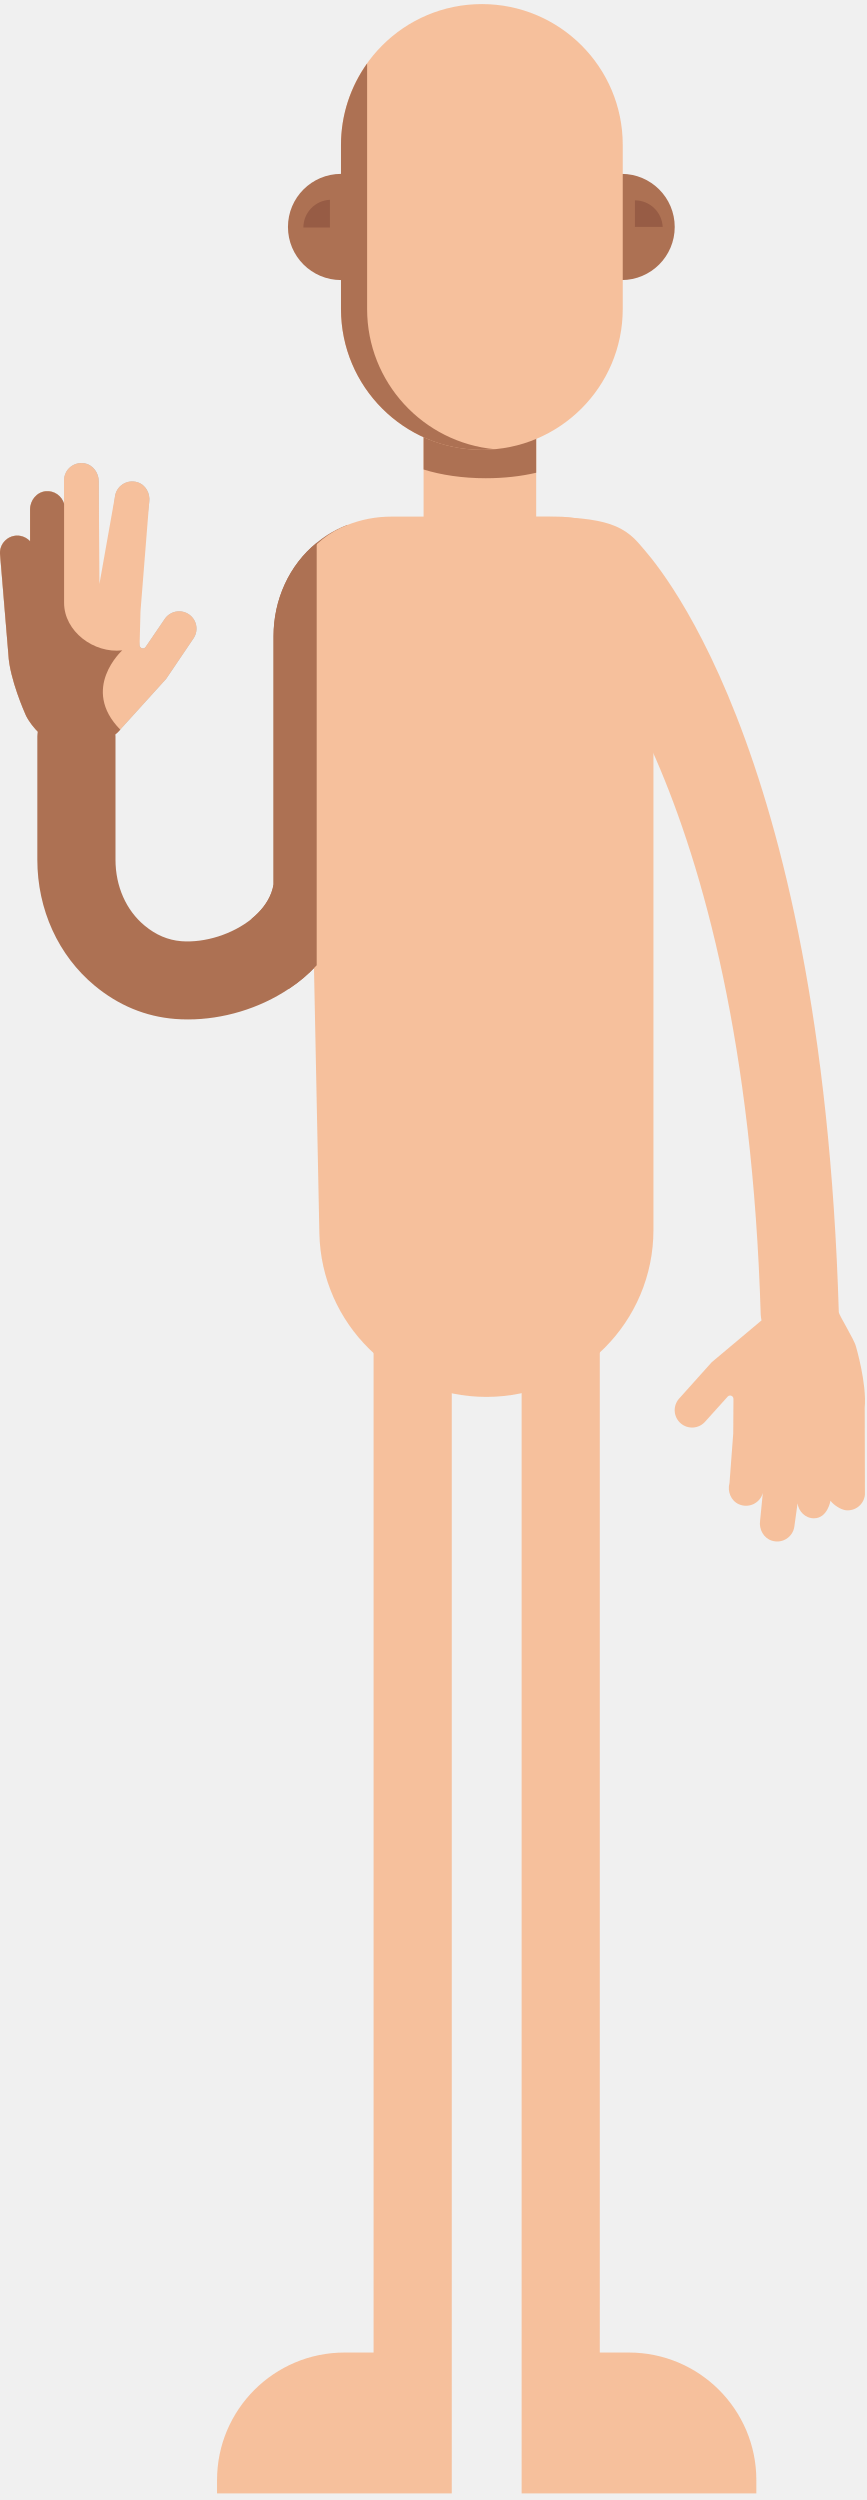
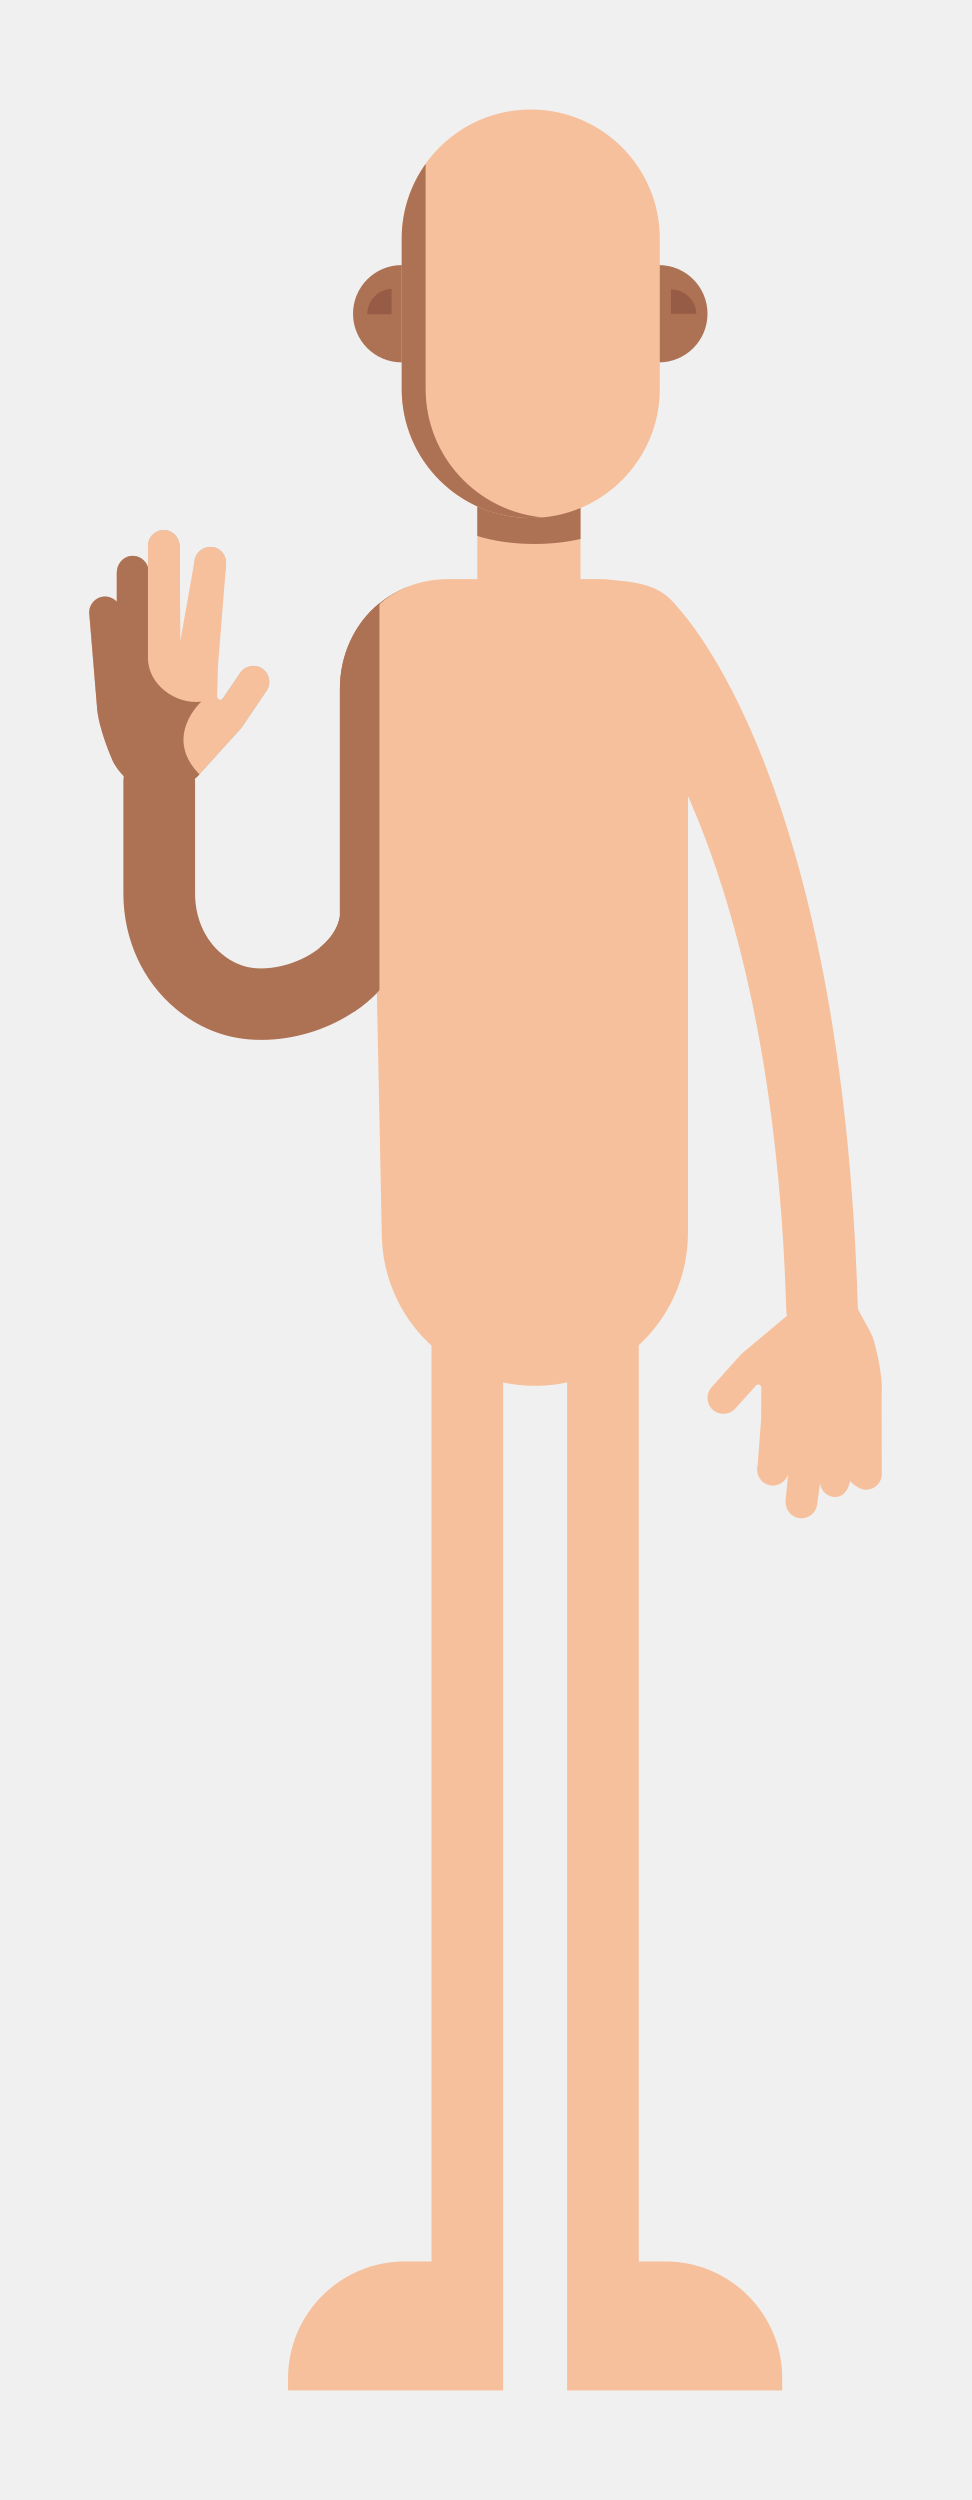
- <svg xmlns="http://www.w3.org/2000/svg" width="123" height="355" viewBox="0 0 123 355" fill="none">
-   <g clip-path="url(#clip0_310_2)">
-     <path d="M15.29 103.16C15.27 103.46 15.3 103.5 15.31 103.42C15.3 103.32 15.3 103.24 15.3 103.19C15.3 103.17 15.3 103.17 15.29 103.16Z" fill="#BDBDBD" />
-     <path d="M26.76 87.19C25.61 86.46 24.09 86.8 23.35 87.95L20.68 91.87C20.44 92.23 19.88 92.09 19.82 91.67L19.19 86.81L21.2 71.27C21.36 70.06 20.68 68.82 19.51 68.47C18.01 68.02 16.52 69.02 16.33 70.51L14.14 87.48L14.03 87.49V68.35C14.03 67.12 13.19 65.98 11.98 65.78C10.43 65.53 9.1 66.71 9.1 68.21V71.53C8.79 70.43 7.73 69.63 6.5 69.75C5.21 69.87 4.27 71.05 4.27 72.35V76.86C3.79 76.34 3.11 76.02 2.37 76.05C1.01 76.1 -0.05 77.25 -0 78.61L1.2 92.94C1.36 96.38 3.6 101.36 3.6 101.36C3.98 102.34 5.65 104.63 6.64 104.63C6.93 104.63 6.5 102.89 6.79 102.78C7.5 102.51 8 101.94 8.23 101.28C8.69 101.7 9.28 101.96 9.9 101.96C10.23 101.96 10.56 101.89 10.88 101.75C11.18 101.62 11.44 101.44 11.65 101.22C11.98 102.26 12.94 102.95 13.99 102.95C14.21 102.95 14.43 102.92 14.65 102.86C15.08 102.74 15.24 102.95 15.3 103.15C15.3 103.14 15.3 103.13 15.3 103.12C15.3 103.12 15.3 103.15 15.31 103.18C15.33 103.28 15.33 103.36 15.32 103.41C15.37 104.03 15.62 105.31 17.08 103.59L23.6 96.39L27.52 90.59C28.25 89.44 27.91 87.92 26.76 87.19Z" fill="#BDBDBD" />
-     <path d="M26.76 87.19C25.61 86.46 24.09 86.8 23.35 87.95L20.68 91.87C20.44 92.23 19.88 92.09 19.82 91.67L19.95 86.81L21.19 71.27C21.35 70.06 20.67 68.82 19.5 68.47C18 68.02 16.51 69.02 16.32 70.51L14.12 82.92L14.02 68.36C14.02 67.13 13.18 65.99 11.97 65.79C10.42 65.54 9.09 66.72 9.09 68.22V71.54C8.78 70.44 7.72 69.64 6.49 69.76C5.2 69.88 4.26 71.06 4.26 72.36V76.87C3.78 76.35 3.1 76.03 2.36 76.06C1 76.11 -0.06 77.26 -0.01 78.62L1.19 92.95C1.35 96.39 3.59 101.37 3.59 101.37C3.97 102.35 5.64 104.64 6.63 104.64C6.92 104.64 6.49 102.9 6.78 102.79C7.49 102.52 7.99 101.95 8.22 101.29C8.68 101.71 9.27 101.97 9.89 101.97C10.22 101.97 10.55 101.9 10.87 101.76C11.17 101.63 11.43 101.45 11.64 101.23C11.97 102.27 12.93 102.96 13.98 102.96C14.2 102.96 14.42 102.93 14.64 102.87C15.07 102.75 15.23 102.96 15.29 103.16C15.29 103.15 15.29 103.14 15.29 103.13C15.29 103.13 15.29 103.16 15.3 103.19C15.32 103.29 15.32 103.37 15.31 103.42C15.36 104.04 15.61 105.32 17.07 103.6L23.59 96.4L27.51 90.6C28.25 89.44 27.91 87.92 26.76 87.19Z" fill="#F6C09C" />
-     <path d="M49.96 77.08V126.27L49.92 126.58C49.88 126.93 49.83 127.27 49.77 127.6C49.13 131.29 47.4 134.48 44.97 137.07C43.8 138.34 42.47 139.46 41.01 140.42C36.82 143.22 31.66 144.76 26.7 144.76C26.08 144.76 25.47 144.74 24.86 144.69C20.67 144.36 16.83 142.77 13.45 139.97C8.27 135.67 5.3 129.14 5.3 122.06V104.53C5.3 104.32 5.34 104.11 5.36 103.89C5.16 103.7 4.98 103.5 4.79 103.26C4.69 103.15 4.6 103.04 4.52 102.93C4.45 102.83 4.38 102.73 4.32 102.65C3.97 102.17 3.7 101.7 3.58 101.37C3.58 101.37 1.35 96.4 1.19 92.95L-0 78.61C-0.05 77.25 1.01 76.11 2.37 76.06C3.11 76.04 3.8 76.36 4.27 76.86V72.36C4.27 71.05 5.21 69.88 6.5 69.76C7.73 69.65 8.78 70.44 9.1 71.54V85.6C9.1 89.66 13.33 92.82 17.36 92.35C17.36 92.35 11.35 97.78 17.08 103.61C16.8 103.93 16.57 104.14 16.38 104.28C16.38 104.38 16.4 104.46 16.4 104.55V122.08C16.4 125.84 17.9 129.26 20.54 131.44C22.14 132.77 23.85 133.49 25.73 133.65C29.1 133.91 33.03 132.66 35.73 130.48C37.01 129.44 38.01 128.19 38.53 126.78C38.67 126.4 38.78 126 38.84 125.6V90.31C38.84 85.19 41.04 80.25 44.96 77.08C45.44 76.69 45.93 76.32 46.46 75.98C47.36 75.41 48.32 74.93 49.32 74.54C49.73 75.3 49.96 76.17 49.96 77.08Z" fill="#AD7153" />
-     <path d="M122.79 199.89C123.1 196.46 121.55 191.22 121.55 191.22C121.31 190.2 119.12 186.75 119.11 186.32C116.65 104.33 92.15 78.91 91.08 77.59C88.41 74.32 85.41 73.18 74 73.42C70.95 73.48 77.47 83.98 79.74 86.02C80.02 86.27 105.72 110.15 108.02 186.65C108.03 186.94 108.08 187.22 108.13 187.5L101.06 193.44L96.39 198.65C95.51 199.69 95.64 201.25 96.68 202.13C97.72 203.01 99.28 202.88 100.16 201.84L103.33 198.32C103.62 198 104.15 198.21 104.15 198.64L104.12 203.54L103.59 210.58C103.27 211.76 103.77 213.08 104.89 213.59C106.31 214.24 107.93 213.45 108.32 212L107.93 215.96C107.76 217.18 108.44 218.42 109.62 218.78C111.12 219.24 112.6 218.24 112.8 216.76L113.25 213.48C113.41 214.62 114.35 215.6 115.58 215.6C117.52 215.6 117.93 213.1 117.93 213.1C118.33 213.68 119.39 214.38 120.13 214.46C121.49 214.59 122.69 213.6 122.82 212.24L122.79 199.89Z" fill="#F6C09C" />
-     <path d="M48.43 39.77C52.594 39.77 55.97 36.394 55.97 32.23C55.97 28.066 52.594 24.69 48.43 24.69C44.266 24.69 40.89 28.066 40.89 32.23C40.89 36.394 44.266 39.77 48.43 39.77Z" fill="#AD7153" />
-     <path d="M46.85 28.37C44.75 28.47 43.08 30.19 43.08 32.31H46.85V28.37Z" fill="#975C45" />
-     <path d="M88.27 39.77C92.434 39.77 95.81 36.394 95.81 32.23C95.81 28.066 92.434 24.69 88.27 24.69C84.106 24.69 80.73 28.066 80.73 32.23C80.73 36.394 84.106 39.77 88.27 39.77Z" fill="#AD7153" />
-     <path d="M94.1 32.22C94 30.12 92.28 28.45 90.16 28.45V32.22H94.1Z" fill="#975C45" />
-     <path d="M76.14 60.57H60.15V77.26H76.14V60.57Z" fill="#F6C09C" />
-     <path d="M60.15 66.67C62.64 67.45 65.69 67.91 68.99 67.91C71.58 67.91 74.01 67.63 76.14 67.13V58.78H60.15V66.67Z" fill="#AD7153" />
-     <path d="M68.43 63.87C57.39 63.87 48.43 54.92 48.43 43.87V20.58C48.43 9.54 57.38 0.58 68.43 0.58C79.47 0.58 88.43 9.53 88.43 20.58V43.88C88.42 54.92 79.47 63.87 68.43 63.87Z" fill="#F6C09C" />
-     <path d="M52.13 43.88V9.01C49.81 12.28 48.42 16.26 48.42 20.58V43.88C48.42 54.92 57.37 63.88 68.42 63.88C69.05 63.88 69.66 63.84 70.27 63.79C60.1 62.85 52.13 54.3 52.13 43.88Z" fill="#AD7153" />
-     <path d="M78.99 73.36H55.56C53.36 73.36 51.27 73.78 49.34 74.54C43.99 76.62 41.19 81.36 40.09 87.14C39.88 88.18 39.78 89.26 39.78 90.36V127.6L44.39 127.82L45.35 175.12C45.61 188.03 56.15 198.36 69.07 198.36C82.17 198.36 92.79 187.74 92.79 174.64V130.13V128.14V90.37C92.79 80.98 88.38 73.36 78.99 73.36Z" fill="#F6C09C" />
-     <path d="M44.97 77.08V137.07C43.8 138.34 42.47 139.46 41.01 140.42H35.74V130.45C37.02 129.41 38.02 128.16 38.54 126.75C38.68 126.37 38.79 125.97 38.85 125.57V90.31C38.85 85.2 41.05 80.25 44.97 77.08Z" fill="#AD7153" />
-     <path d="M89.29 334.06H85.17V186.33C85.17 183.26 82.69 180.78 79.62 180.78C76.55 180.78 74.07 183.26 74.07 186.33V334.06V346.16V354.06H107.4V352.17C107.4 342.16 99.29 334.06 89.29 334.06Z" fill="#F6C09C" />
-     <path d="M58.6 180.78C55.53 180.78 53.05 183.26 53.05 186.33V334.06H48.93C38.93 334.06 30.82 342.17 30.82 352.17V354.06H64.15V346.16V334.06V186.33C64.15 183.26 61.67 180.78 58.6 180.78Z" fill="#F6C09C" />
+ <svg xmlns="http://www.w3.org/2000/svg" version="1.1" id="Camada_1" x="0px" y="0px" viewBox="0 0 150.48 387.42" style="enable-background:new 0 0 150.48 387.42;" xml:space="preserve">
+   <style type="text/css">
+ 	.st0{fill:#5C2E2F;}
+ 	.st1{fill:#AD7153;}
+ 	.st2{fill:#975C45;}
+ 	.st3{fill:#F6C09C;}
+ 	.st4{fill:#BDBDBD;}
+ 	.st5{fill:#FFE478;}
+ 	.st6{fill:#A0671D;}
+ 	.st7{fill:#4DA6FF;}
+ 	.st8{fill:#FFFFEB;}
+ 	.st9{fill:#3C86AC;}
+ 	.st10{fill:#CFFF70;}
+ 	.st11{fill:#177F6D;}
+ 	.st12{fill:#174D62;}
+ 	.st13{fill:none;stroke:#174D62;stroke-miterlimit:10;}
+ 	.st14{fill:#BD502F;}
+ 	.st15{fill:#F7ECB9;}
+ 	.st16{fill:#EB564B;}
+ 	.st17{fill:#99221F;}
+ 	.st18{clip-path:url(#SVGID_00000092414444460497620070000010025493076923216309_);}
+ 	.st19{fill:#FD3952;}
+ 	.st20{fill:#A42B35;}
+ 	.st21{fill:#996824;}
+ 	.st22{fill:#602651;}
+ 	.st23{fill:#E16272;}
+ 	.st24{fill:#333C83;}
+ 	.st25{fill:#474DC0;}
+ 	.st26{fill:#FF9166;}
+ 	.st27{fill:#92AED6;}
+ 	.st28{fill:#39485B;}
+ 	.st29{fill:#19ACEC;}
+ 	.st30{fill:#0E6F89;}
+ 	.st31{fill:#8FDE5D;}
+ 	.st32{fill:#F7F7F7;}
+ 	.st33{fill:#1C9D86;}
+ 	.st34{fill:#F9B843;}
+ 	.st35{fill:#C18A29;}
+ 	.st36{fill:#E9433B;}
+ 	.st37{fill:#BC362F;}
+ 	.st38{fill:#5DA7AF;}
+ 	.st39{fill:#20697B;}
+ 	.st40{fill:#144D56;}
+ 	.st41{fill:#24305B;}
+ 	.st42{fill:#825616;}
+ 	.st43{fill:#C18525;}
+ 	.st44{fill:#42302D;}
+ 	.st45{fill:#B66B2F;}
+ 	.st46{fill:#BC7313;}
+ 	.st47{fill:#472F18;}
+ 	.st48{fill:#473B78;}
+ 	.st49{fill:#4B5BAB;}
+ 	.st50{fill-rule:evenodd;clip-rule:evenodd;fill:#FF9166;}
+ 	.st51{fill-rule:evenodd;clip-rule:evenodd;fill:#E36956;}
+ 	.st52{fill-rule:evenodd;clip-rule:evenodd;fill:#A3524A;}
+ 	.st53{fill:#964253;}
+ 	.st54{fill:#73275C;}
+ 	.st55{fill:#FF6B97;}
+ 	.st56{fill:#F2A65E;}
+ 	.st57{fill:#835429;}
+ 	.st58{fill:#FFFFFF;}
+ 	.st59{fill:#34D1AF;}
+ 	.st60{fill:#4D55C0;}
+ 	.st61{fill:#1F2266;}
+ 	.st62{fill:#3A3B92;}
+ 	.st63{clip-path:url(#SVGID_00000107588524027643811690000008251107472072879535_);fill:#8A94DD;}
+ 	.st64{fill:#8A94DD;}
+ 	.st65{fill:#BA6156;}
+ 	.st66{fill:#3D6E70;}
+ 	.st67{fill:#FFB5B5;}
+ 	.st68{clip-path:url(#SVGID_00000097496455766729623480000012180631366737564812_);fill:#F2A65E;}
+ 	.st69{fill:#721E6E;}
+ 	.st70{fill:#8E2589;}
+ 	.st71{fill:#C12B3F;}
+ 	.st72{fill:#F9364D;}
+ 	.st73{fill:#FDF6F8;}
+ 	.st74{fill:#21C95E;}
+ 	.st75{fill:#317152;}
+ 	.st76{fill:#1A9252;}
+ 	.st77{fill:#989192;}
+ 	.st78{fill:#1D9656;}
+ 	.st79{fill:#B7AFB0;}
+ 	.st80{fill:#FCF4F6;}
+ 	.st81{fill:#B9B0B1;}
+ 	.st82{fill:#4850C6;}
+ 	.st83{fill:#2F3A7C;}
+ 	.st84{fill:#4486F4;}
+ 	.st85{fill:#962C2E;}
+ 	.st86{fill:#B32D3E;}
+ 	.st87{fill:#272736;}
+ 	.st88{fill:#606070;}
+ 	.st89{fill:#C2C2D1;}
+ 	.st90{fill:#43434F;}
+ 	.st91{fill:#F5F4F0;}
+ 	.st92{fill:#E8E8E8;}
+ 	.st93{fill:#181C21;}
+ 	.st94{fill:#252C35;}
+ 	.st95{fill:#272F38;}
+ 	.st96{fill:#91969B;}
+ 	.st97{fill:#E0DB99;}
+ 	.st98{fill:#474322;}
+ 	.st99{fill:#7A7330;}
+ 	.st100{fill:#353C59;}
+ 	.st101{fill:#E9FBF8;}
+ 	.st102{fill:#9AC1B9;}
+ 	.st103{fill:#20C9AF;}
+ 	.st104{fill:#1FB6F4;}
+ 	.st105{fill:#21D2B2;}
+ 	.st106{fill:#197C7A;}
+ 	.st107{fill:#8C3F5D;}
+ 	.st108{fill:#2F3986;}
+ 	.st109{fill:#262B65;}
+ 	.st110{fill:#F73852;}
+ 	.st111{fill:#FC3851;}
+ 	.st112{fill:#C12032;}
+ 	.st113{fill:#BD4882;}
+ 	.st114{fill:#9AA4D1;}
+ 	.st115{fill:#595E78;}
+ 	.st116{fill:#747B9D;}
+ 	.st117{fill:#7A82A6;}
+ 	.st118{fill:#5C627C;}
+ 	.st119{fill:#952B2B;}
+ 	.st120{fill:#C62C3F;}
+ 	.st121{fill:#932729;}
+ 	.st122{fill:#922829;}
+ 	.st123{fill:#B2283A;}
+ 	.st124{fill:#CF2E3F;}
+ 	.st125{fill:#E36956;}
+ 	.st126{fill:#FC9E17;}
+ 	.st127{fill:#F1EDB9;}
+ 	.st128{fill:#162330;}
+ 	.st129{fill:none;stroke:#FAFAFA;stroke-width:2;stroke-linecap:round;stroke-miterlimit:10;}
+ 	.st130{fill:#FBF6D1;}
+ 	.st131{fill:#FC9221;}
+ 	.st132{fill:#FBA33D;}
+ 	.st133{fill:#E18A1D;}
+ 	.st134{fill:#111E2B;}
+ 	.st135{fill:#414B55;}
+ 	.st136{fill:#C48B2F;}
+ 	.st137{fill:#9B6621;}
+ 	.st138{fill:#FCB83E;}
+ 	.st139{fill:#FC961A;}
+ 	.st140{fill:#281913;}
+ 	.st141{fill:#854714;}
+ 	.st142{fill:#F9D335;}
+ 	.st143{fill:#B0305C;}
+ 	.st144{fill:#030306;}
+ 	.st145{fill:#0FC8EF;}
+ 	.st146{fill:#EF3D5A;}
+ 	.st147{fill:#FAEEEF;}
+ 	.st148{fill:#DA2840;}
+ 	.st149{fill:#97AEB7;}
+ 	.st150{fill:#567C8A;}
+ 	.st151{fill:#0E1F2B;}
+ 	.st152{fill:#9DAADA;}
+ 	.st153{fill:#7381CC;}
+ 	.st154{fill:#BAEEE6;}
+ 	.st155{fill:#8B919F;}
+ 	.st156{fill:#0E1F2C;}
+ 	.st157{fill:none;stroke:#0E1F2C;stroke-miterlimit:10;}
+ 	.st158{fill:#49535C;}
+ 	.st159{fill:#4E6171;}
+ 	.st160{fill:#D0E2EA;}
+ 	.st161{fill:#738293;}
+ 	.st162{fill:#1B2447;}
+ 	.st163{fill:#03246A;}
+ 	.st164{fill:#F9DA01;}
+ 	.st165{fill:url(#SVGID_00000083084977986854655090000001668978745022971030_);}
+ 	.st166{fill:#009C3B;}
+ 	.st167{fill:#002776;}
+ 	.st168{fill:#D9E6ED;}
+ 	.st169{fill:#1D2836;}
+ 	.st170{fill:url(#SVGID_00000052783141549516626350000015708291190725011612_);}
+ 	.st171{fill:#DCC206;}
+ 	.st172{fill:url(#SVGID_00000080895867351707935360000010343953501927778212_);}
+ 	.st173{fill:#C2B6B7;}
+ 	.st174{fill:#CFCDCF;}
+ 	.st175{fill:#FB374F;}
+ 	.st176{fill:#E2D9DA;}
+ 	.st177{fill:#FFF7FA;}
+ 	.st178{fill:#489DD7;}
+ 	.st179{fill:#0A1021;}
+ 	.st180{fill:none;stroke:#0A1021;stroke-linecap:round;stroke-miterlimit:10;}
+ 	.st181{fill:none;stroke:#B47759;stroke-width:2;stroke-linecap:round;stroke-miterlimit:10;}
+ 	.st182{fill:#B47759;}
+ 	.st183{fill:#A2674D;}
+ 	.st184{fill:#0B1022;}
+ 	.st185{fill:#57292B;}
+ 	.st186{fill:#602F33;}
+ 	.st187{fill:#472123;}
+ </style>
+   <g>
+     <g>
+       <g>
+         <g>
+           <path class="st4" d="M29.12,119.55c-0.02,0.3,0.01,0.34,0.02,0.26c-0.01-0.1-0.01-0.18-0.01-0.23      C29.12,119.57,29.12,119.56,29.12,119.55z" />
+           <path class="st4" d="M40.59,103.58c-1.15-0.73-2.67-0.39-3.41,0.76l-2.67,3.92c-0.24,0.36-0.8,0.22-0.86-0.2l-0.63-4.86l0,0      l2.01-15.54c0.16-1.21-0.52-2.45-1.69-2.8c-1.5-0.45-2.99,0.55-3.18,2.04l-2.19,16.97l-0.11,0.01V84.74      c0-1.23-0.84-2.37-2.05-2.57c-1.55-0.25-2.88,0.93-2.88,2.43v3.32c-0.31-1.1-1.37-1.9-2.6-1.78c-1.29,0.12-2.23,1.3-2.23,2.6      l0,4.51c-0.48-0.52-1.16-0.84-1.9-0.81c-1.36,0.05-2.42,1.2-2.37,2.56l1.2,14.33c0.16,3.44,2.4,8.42,2.4,8.42      c0.38,0.98,2.05,3.27,3.04,3.27c0.29,0-0.14-1.74,0.15-1.85c0.71-0.27,1.21-0.84,1.44-1.5c0.46,0.42,1.05,0.68,1.67,0.68      c0.33,0,0.66-0.07,0.98-0.21c0.3-0.13,0.56-0.31,0.77-0.53c0.33,1.04,1.29,1.73,2.34,1.73c0.22,0,0.44-0.03,0.66-0.09      c0.43-0.12,0.59,0.09,0.65,0.29c0-0.01,0-0.02,0-0.03c0,0,0,0.03,0.01,0.06c0.02,0.1,0.02,0.18,0.01,0.23      c0.05,0.62,0.3,1.9,1.76,0.18l6.52-7.2l3.92-5.8C42.08,105.84,41.74,104.31,40.59,103.58z" />
+           <g>
+             <path class="st3" d="M40.59,103.58c-1.15-0.73-2.67-0.39-3.41,0.76l-2.67,3.92c-0.24,0.36-0.8,0.22-0.86-0.2l0.13-4.86       l1.24-15.54c0.16-1.21-0.52-2.45-1.69-2.8c-1.5-0.45-2.99,0.55-3.18,2.04l-2.2,12.41l-0.1-14.56c0-1.23-0.84-2.37-2.05-2.57       c-1.55-0.25-2.88,0.93-2.88,2.43v3.32c-0.31-1.1-1.37-1.9-2.6-1.78c-1.29,0.12-2.23,1.3-2.23,2.6l0,4.51       c-0.48-0.52-1.16-0.84-1.9-0.81c-1.36,0.05-2.42,1.2-2.37,2.56l1.2,14.33c0.16,3.44,2.4,8.42,2.4,8.42       c0.38,0.98,2.05,3.27,3.04,3.27c0.29,0-0.14-1.74,0.15-1.85c0.71-0.27,1.21-0.84,1.44-1.5c0.46,0.42,1.05,0.68,1.67,0.68       c0.33,0,0.66-0.07,0.98-0.21c0.3-0.13,0.56-0.31,0.77-0.53c0.33,1.04,1.29,1.73,2.34,1.73c0.22,0,0.44-0.03,0.66-0.09       c0.43-0.12,0.59,0.09,0.65,0.29c0-0.01,0-0.02,0-0.03c0,0,0,0.03,0.01,0.06c0.02,0.1,0.02,0.18,0.01,0.23       c0.05,0.62,0.3,1.9,1.76,0.18l6.52-7.2l3.92-5.8C42.08,105.84,41.74,104.31,40.59,103.58z" />
+           </g>
+         </g>
+       </g>
+       <path class="st1" d="M63.78,93.47v49.19l-0.04,0.31c-0.04,0.35-0.09,0.69-0.15,1.02c-0.64,3.69-2.37,6.88-4.8,9.47    c-1.17,1.27-2.5,2.39-3.96,3.35c-4.19,2.8-9.35,4.34-14.31,4.34c-0.62,0-1.23-0.02-1.84-0.07c-4.19-0.33-8.03-1.92-11.41-4.72    c-5.18-4.3-8.15-10.83-8.15-17.91v-17.53c0-0.21,0.04-0.42,0.06-0.64c-0.2-0.19-0.38-0.39-0.57-0.63    c-0.1-0.11-0.19-0.22-0.27-0.33c-0.07-0.1-0.14-0.2-0.2-0.28c-0.35-0.48-0.62-0.95-0.74-1.28c0,0-2.23-4.97-2.39-8.42L13.83,95    c-0.05-1.36,1.01-2.5,2.37-2.55c0.74-0.02,1.43,0.3,1.9,0.8v-4.5c0-1.31,0.94-2.48,2.23-2.6c1.23-0.11,2.28,0.68,2.6,1.78v14.06    c0,4.06,4.23,7.22,8.26,6.75c0,0-6.01,5.43-0.28,11.26c-0.28,0.32-0.51,0.53-0.7,0.67c0,0.1,0.02,0.18,0.02,0.27v17.53    c0,3.76,1.5,7.18,4.14,9.36c1.6,1.33,3.31,2.05,5.19,2.21c3.37,0.26,7.3-0.99,10-3.17c1.28-1.04,2.28-2.29,2.8-3.7    c0.14-0.38,0.25-0.78,0.31-1.18v-35.26c0-5.12,2.2-10.06,6.12-13.23c0.48-0.39,0.97-0.76,1.5-1.1c0.9-0.57,1.86-1.05,2.86-1.44    C63.56,91.7,63.78,92.56,63.78,93.47z" />
+     </g>
+     <path class="st3" d="M136.62,216.28c0.31-3.43-1.24-8.67-1.24-8.67c-0.24-1.02-2.43-4.47-2.44-4.9   c-2.46-81.99-26.96-107.41-28.03-108.73c-2.67-3.27-5.67-4.41-17.08-4.17c-3.05,0.06,3.47,10.56,5.74,12.6   c0.28,0.25,25.98,24.13,28.28,100.63c0.01,0.29,0.06,0.57,0.11,0.85l-7.07,5.94l-4.67,5.21c-0.88,1.04-0.75,2.6,0.29,3.48   c1.04,0.88,2.6,0.75,3.48-0.29l3.17-3.52c0.29-0.32,0.82-0.11,0.82,0.32l-0.03,4.9l-0.53,7.04c-0.32,1.18,0.18,2.5,1.3,3.01   c1.42,0.65,3.04-0.14,3.43-1.59l-0.39,3.96c-0.17,1.22,0.51,2.46,1.69,2.82c1.5,0.46,2.98-0.54,3.18-2.02l0.45-3.28   c0.16,1.14,1.1,2.12,2.33,2.12c1.94,0,2.35-2.5,2.35-2.5c0.4,0.58,1.46,1.28,2.2,1.36c1.36,0.13,2.56-0.86,2.69-2.22L136.62,216.28   z" />
+     <g>
+       <g>
+         <circle class="st1" cx="62.25" cy="48.62" r="7.54" />
+         <g>
+           <g>
+             <g>
+               <path class="st2" d="M60.68,44.76c-2.1,0.1-3.77,1.82-3.77,3.94h3.77V44.76z" />
+             </g>
+           </g>
+         </g>
+       </g>
+       <g>
+         <circle class="st1" cx="102.1" cy="48.62" r="7.54" />
+         <g>
+           <path class="st2" d="M107.92,48.62c-0.1-2.1-1.82-3.77-3.94-3.77v3.77H107.92z" />
+         </g>
+       </g>
+       <rect x="73.97" y="76.96" class="st3" width="15.99" height="16.69" />
+       <path class="st1" d="M73.97,83.06c2.49,0.78,5.54,1.24,8.84,1.24c2.59,0,5.02-0.28,7.15-0.78v-8.35H73.97V83.06z" />
+       <path class="st3" d="M82.25,80.27L82.25,80.27c-11.04,0-20-8.95-20-20v-23.3c0-11.04,8.95-20,20-20h0c11.04,0,20,8.95,20,20v23.3    C102.25,71.31,93.29,80.27,82.25,80.27z" />
+       <path class="st1" d="M65.96,60.27V25.4c-2.32,3.27-3.71,7.25-3.71,11.57v23.3c0,11.04,8.95,20,20,20c0.63,0,1.24-0.04,1.85-0.09    C73.93,79.24,65.96,70.69,65.96,60.27z" />
+     </g>
+     <path class="st3" d="M92.81,89.75H69.38c-2.2,0-4.29,0.42-6.22,1.18c-5.35,2.08-8.15,6.82-9.25,12.6   c-0.21,1.04-0.31,2.12-0.31,3.22V144l4.61,0.22l0.96,47.3c0.26,12.91,10.8,23.24,23.72,23.24h0c13.1,0,23.72-10.62,23.72-23.72   v-44.51v-1.99v-37.77C106.61,97.37,102.21,89.75,92.81,89.75z" />
+     <path class="st1" d="M58.8,93.47v59.99c-1.17,1.27-2.5,2.39-3.96,3.35h-5.27v-9.97c1.28-1.04,2.28-2.29,2.8-3.7   c0.14-0.38,0.25-0.78,0.31-1.18v-35.26C52.68,101.59,54.87,96.64,58.8,93.47z" />
+     <path class="st3" d="M103.11,350.45h-4.12V202.72c0-3.07-2.48-5.55-5.55-5.55s-5.55,2.48-5.55,5.55v147.73v12.1v7.9h33.33v-1.89   C121.22,358.56,113.11,350.45,103.11,350.45z" />
+     <path class="st3" d="M72.42,197.17c-3.07,0-5.55,2.48-5.55,5.55v147.73h-4.12c-10,0-18.11,8.11-18.11,18.11v1.89h33.33v-7.9v-12.1   V202.72C77.97,199.65,75.49,197.17,72.42,197.17z" />
  </g>
-   <defs>
-     <clipPath id="clip0_310_2">
-       <rect width="122.83" height="353.47" fill="white" transform="translate(0 0.579956)" />
-     </clipPath>
-   </defs>
</svg>
